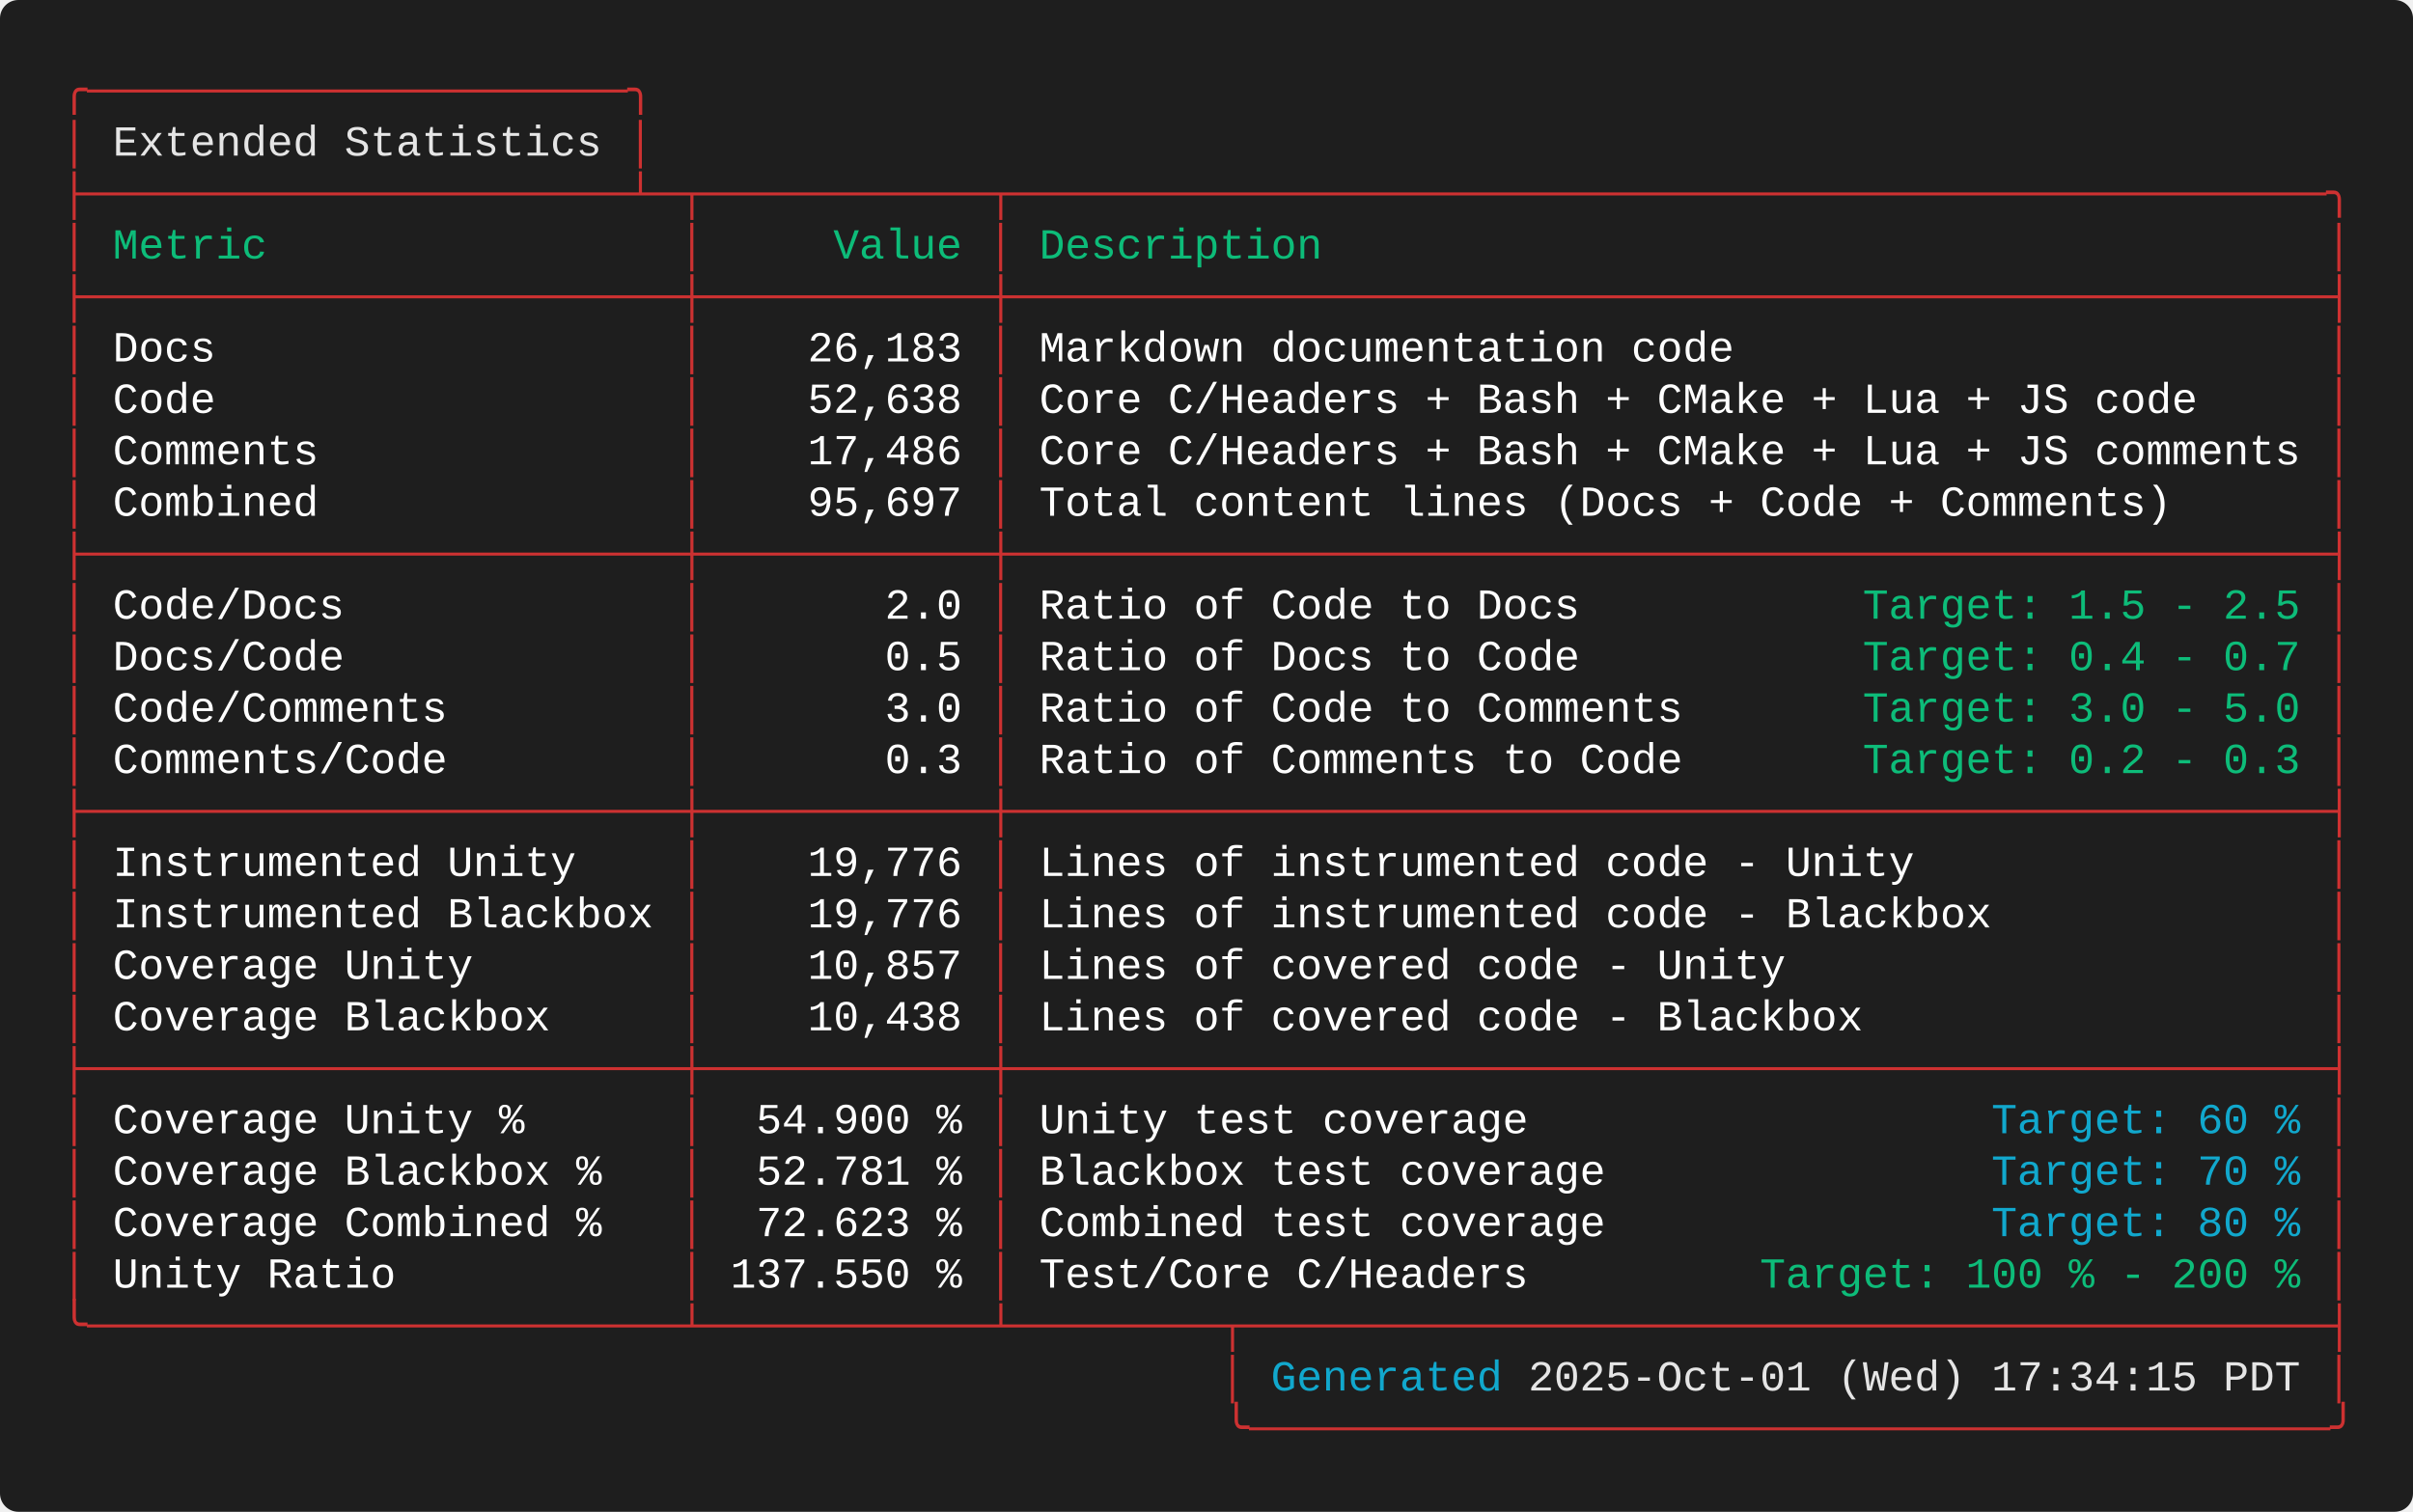
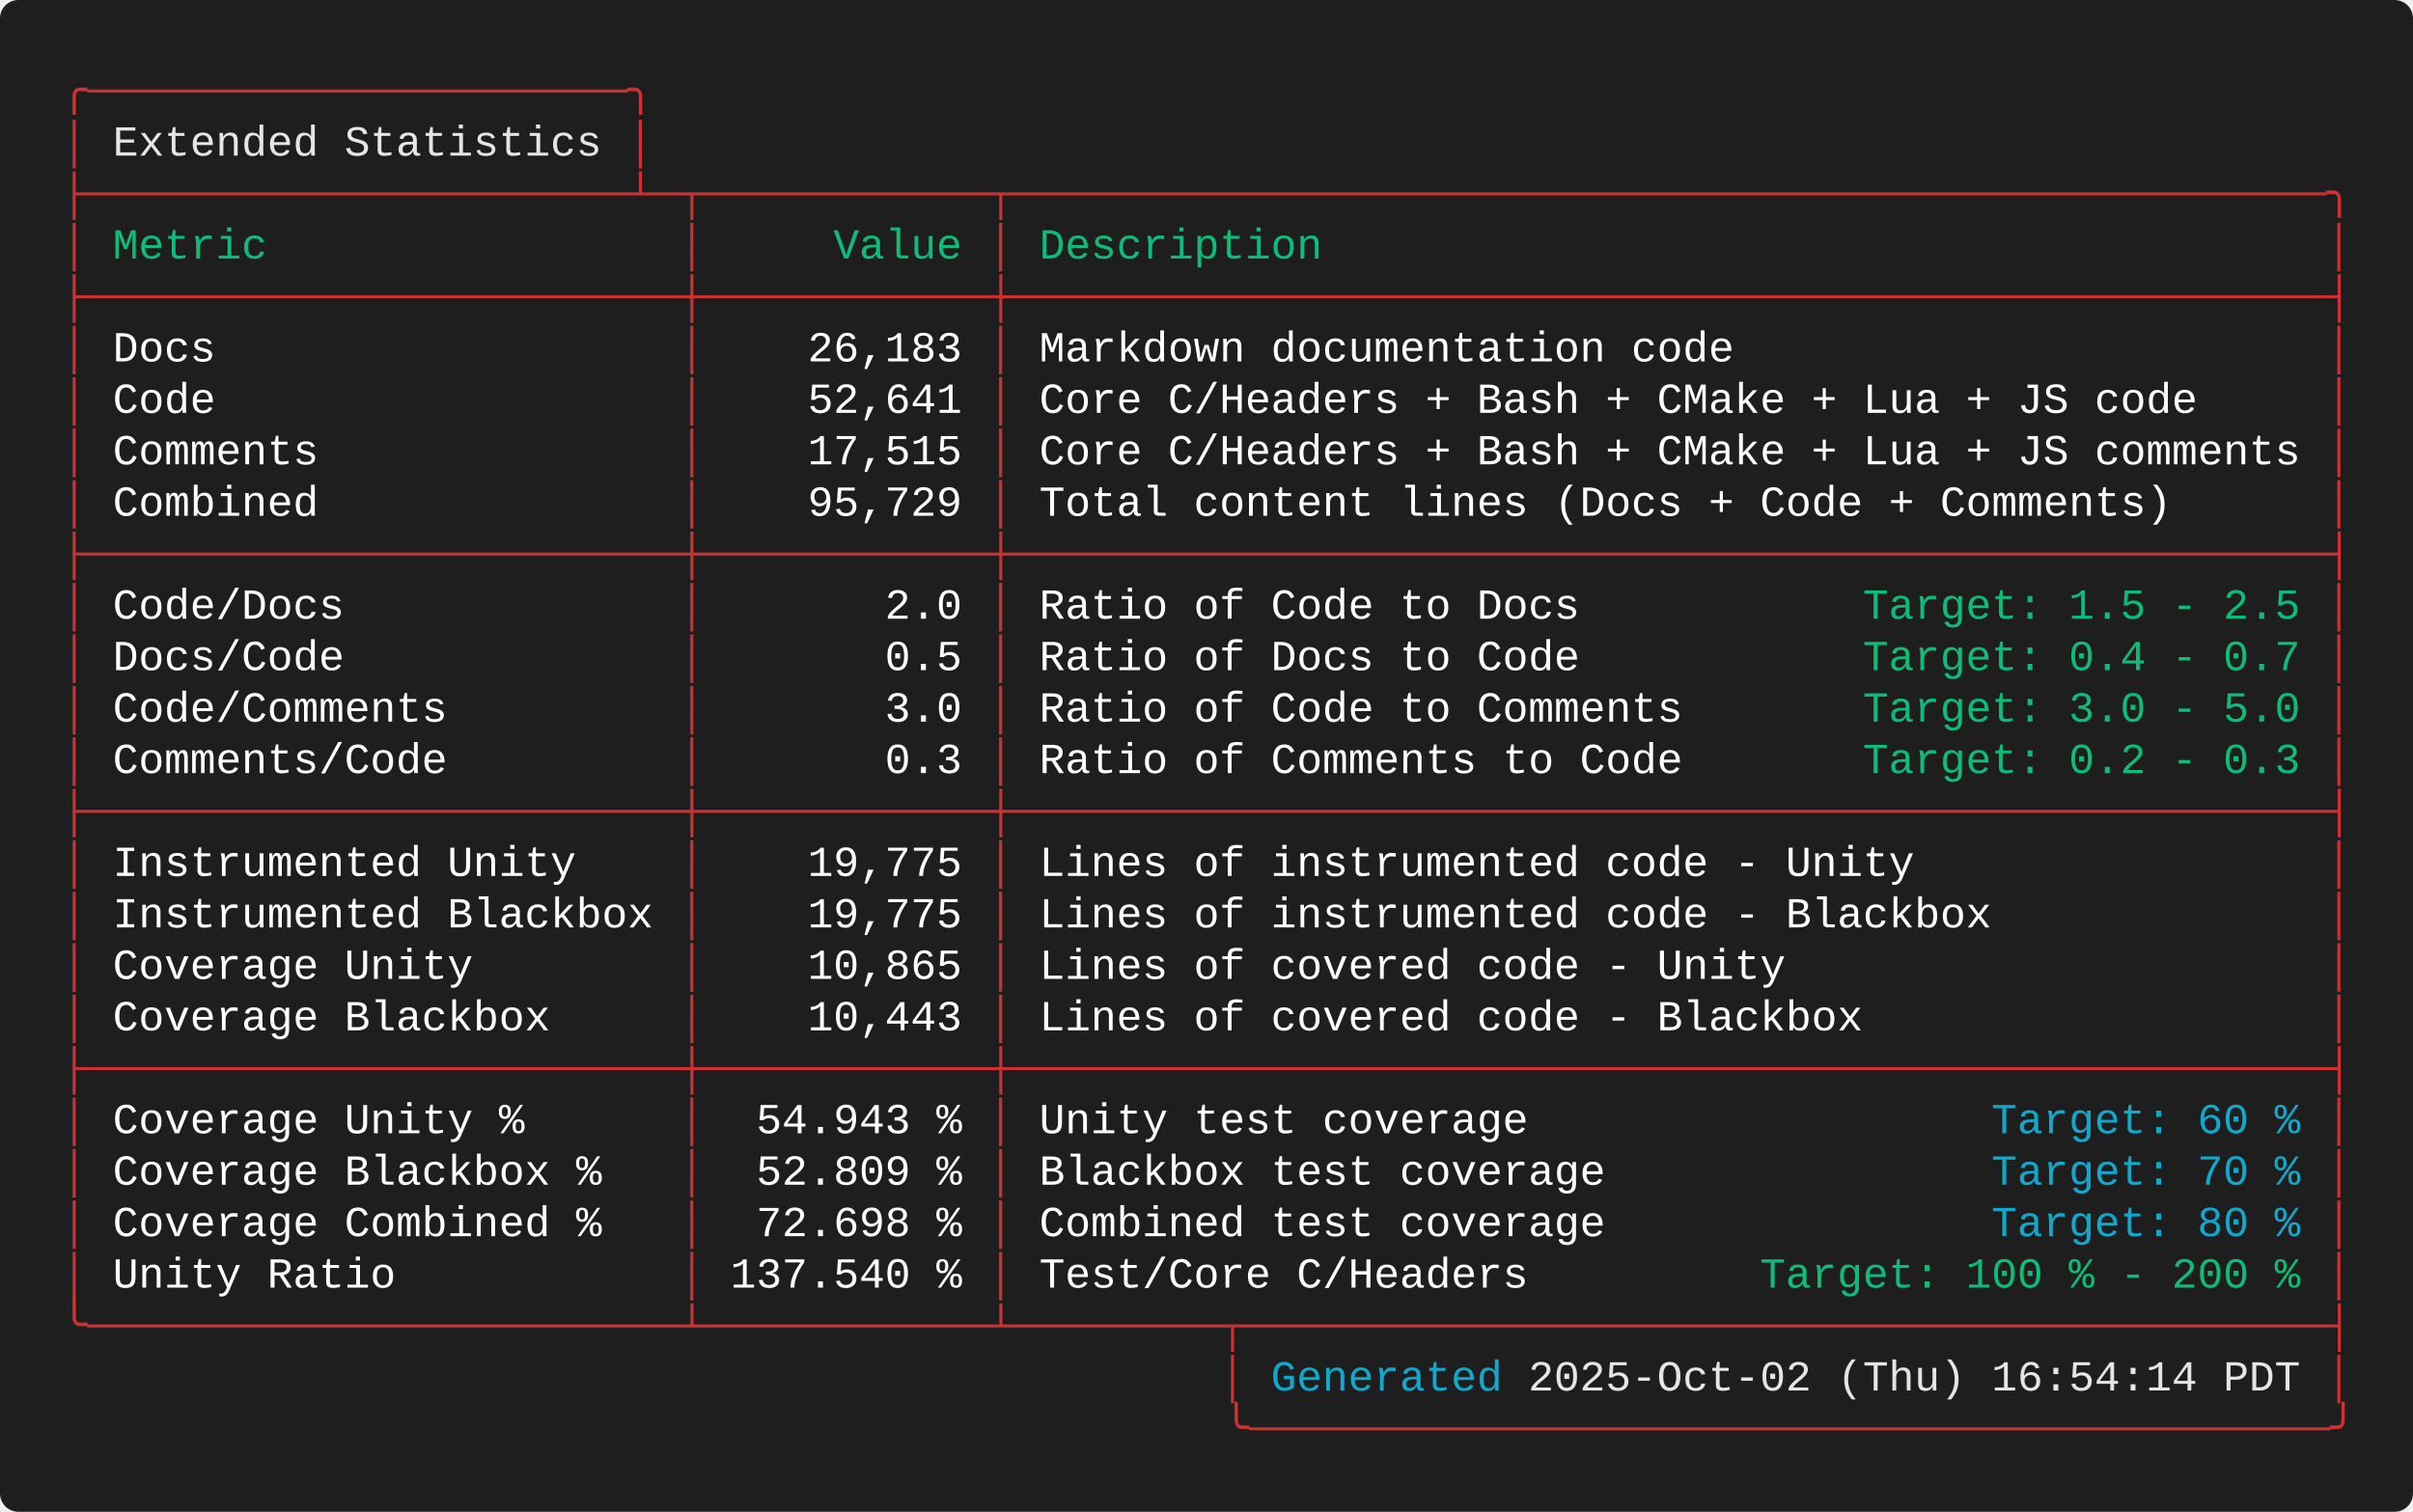
<svg xmlns="http://www.w3.org/2000/svg" width="787.60" height="493.60" viewBox="0 0 787.60 493.60">
  <defs>
    <style type="text/css">.terminal-text { font-family: 'Consolas', 'Consolas', 'Monaco', 'Courier New', monospace; }</style>
  </defs>
  <rect width="100%" height="100%" fill="#1e1e1e" rx="6" />
  <text x="20.00" y="34.00" font-size="14" class="terminal-text" xml:space="preserve" textLength="193.20" lengthAdjust="spacingAndGlyphs" fill="#cd3131">╭─────────────────────╮</text>
  <text x="20.00" y="50.80" font-size="14" class="terminal-text" xml:space="preserve" textLength="16.80" lengthAdjust="spacingAndGlyphs" fill="#cd3131">│ </text>
  <text x="36.80" y="50.80" font-size="14" class="terminal-text" xml:space="preserve" textLength="159.60" lengthAdjust="spacingAndGlyphs" fill="#e5e5e5">Extended Statistics</text>
  <text x="196.40" y="50.80" font-size="14" class="terminal-text" xml:space="preserve" textLength="8.40" lengthAdjust="spacingAndGlyphs" fill="#ffffff"> </text>
  <text x="204.80" y="50.80" font-size="14" class="terminal-text" xml:space="preserve" textLength="8.40" lengthAdjust="spacingAndGlyphs" fill="#cd3131">│</text>
  <text x="20.00" y="67.60" font-size="14" class="terminal-text" xml:space="preserve" textLength="747.60" lengthAdjust="spacingAndGlyphs" fill="#cd3131">├─────────────────────┴─┬───────────┬───────────────────────────────────────────────────╮</text>
  <text x="20.00" y="84.40" font-size="14" class="terminal-text" xml:space="preserve" textLength="8.40" lengthAdjust="spacingAndGlyphs" fill="#cd3131">│</text>
  <text x="28.40" y="84.40" font-size="14" class="terminal-text" xml:space="preserve" textLength="193.20" lengthAdjust="spacingAndGlyphs" fill="#0dbc79"> Metric                </text>
  <text x="221.60" y="84.40" font-size="14" class="terminal-text" xml:space="preserve" textLength="8.40" lengthAdjust="spacingAndGlyphs" fill="#cd3131">│</text>
  <text x="230.00" y="84.40" font-size="14" class="terminal-text" xml:space="preserve" textLength="92.40" lengthAdjust="spacingAndGlyphs" fill="#0dbc79">     Value </text>
  <text x="322.40" y="84.40" font-size="14" class="terminal-text" xml:space="preserve" textLength="8.40" lengthAdjust="spacingAndGlyphs" fill="#cd3131">│</text>
  <text x="330.80" y="84.40" font-size="14" class="terminal-text" xml:space="preserve" textLength="428.40" lengthAdjust="spacingAndGlyphs" fill="#0dbc79"> Description                                       </text>
  <text x="759.20" y="84.40" font-size="14" class="terminal-text" xml:space="preserve" textLength="8.40" lengthAdjust="spacingAndGlyphs" fill="#cd3131">│</text>
  <text x="20.00" y="101.20" font-size="14" class="terminal-text" xml:space="preserve" textLength="747.60" lengthAdjust="spacingAndGlyphs" fill="#cd3131">├───────────────────────┼───────────┼───────────────────────────────────────────────────┤</text>
  <text x="20.00" y="118.00" font-size="14" class="terminal-text" xml:space="preserve" textLength="8.40" lengthAdjust="spacingAndGlyphs" fill="#cd3131">│</text>
  <text x="28.40" y="118.00" font-size="14" class="terminal-text" xml:space="preserve" textLength="193.20" lengthAdjust="spacingAndGlyphs" fill="#ffffff"> Docs                  </text>
  <text x="221.60" y="118.00" font-size="14" class="terminal-text" xml:space="preserve" textLength="8.40" lengthAdjust="spacingAndGlyphs" fill="#cd3131">│</text>
  <text x="230.00" y="118.00" font-size="14" class="terminal-text" xml:space="preserve" textLength="92.40" lengthAdjust="spacingAndGlyphs" fill="#ffffff">    26,183 </text>
  <text x="322.40" y="118.00" font-size="14" class="terminal-text" xml:space="preserve" textLength="8.40" lengthAdjust="spacingAndGlyphs" fill="#cd3131">│</text>
  <text x="330.80" y="118.00" font-size="14" class="terminal-text" xml:space="preserve" textLength="428.40" lengthAdjust="spacingAndGlyphs" fill="#ffffff"> Markdown documentation code                       </text>
  <text x="759.20" y="118.00" font-size="14" class="terminal-text" xml:space="preserve" textLength="8.40" lengthAdjust="spacingAndGlyphs" fill="#cd3131">│</text>
  <text x="20.00" y="134.80" font-size="14" class="terminal-text" xml:space="preserve" textLength="8.40" lengthAdjust="spacingAndGlyphs" fill="#cd3131">│</text>
  <text x="28.40" y="134.80" font-size="14" class="terminal-text" xml:space="preserve" textLength="193.20" lengthAdjust="spacingAndGlyphs" fill="#ffffff"> Code                  </text>
  <text x="221.60" y="134.80" font-size="14" class="terminal-text" xml:space="preserve" textLength="8.40" lengthAdjust="spacingAndGlyphs" fill="#cd3131">│</text>
-   <text x="230.00" y="134.80" font-size="14" class="terminal-text" xml:space="preserve" textLength="92.40" lengthAdjust="spacingAndGlyphs" fill="#ffffff">    52,638 </text>
+   <text x="230.00" y="134.80" font-size="14" class="terminal-text" xml:space="preserve" textLength="92.40" lengthAdjust="spacingAndGlyphs" fill="#ffffff">    52,641 </text>
  <text x="322.40" y="134.80" font-size="14" class="terminal-text" xml:space="preserve" textLength="8.40" lengthAdjust="spacingAndGlyphs" fill="#cd3131">│</text>
  <text x="330.80" y="134.80" font-size="14" class="terminal-text" xml:space="preserve" textLength="428.40" lengthAdjust="spacingAndGlyphs" fill="#ffffff"> Core C/Headers + Bash + CMake + Lua + JS code     </text>
  <text x="759.20" y="134.80" font-size="14" class="terminal-text" xml:space="preserve" textLength="8.40" lengthAdjust="spacingAndGlyphs" fill="#cd3131">│</text>
  <text x="20.00" y="151.60" font-size="14" class="terminal-text" xml:space="preserve" textLength="8.40" lengthAdjust="spacingAndGlyphs" fill="#cd3131">│</text>
  <text x="28.40" y="151.60" font-size="14" class="terminal-text" xml:space="preserve" textLength="193.20" lengthAdjust="spacingAndGlyphs" fill="#ffffff"> Comments              </text>
  <text x="221.60" y="151.60" font-size="14" class="terminal-text" xml:space="preserve" textLength="8.40" lengthAdjust="spacingAndGlyphs" fill="#cd3131">│</text>
-   <text x="230.00" y="151.60" font-size="14" class="terminal-text" xml:space="preserve" textLength="92.40" lengthAdjust="spacingAndGlyphs" fill="#ffffff">    17,486 </text>
+   <text x="230.00" y="151.60" font-size="14" class="terminal-text" xml:space="preserve" textLength="92.40" lengthAdjust="spacingAndGlyphs" fill="#ffffff">    17,515 </text>
  <text x="322.40" y="151.60" font-size="14" class="terminal-text" xml:space="preserve" textLength="8.40" lengthAdjust="spacingAndGlyphs" fill="#cd3131">│</text>
  <text x="330.80" y="151.60" font-size="14" class="terminal-text" xml:space="preserve" textLength="428.40" lengthAdjust="spacingAndGlyphs" fill="#ffffff"> Core C/Headers + Bash + CMake + Lua + JS comments </text>
  <text x="759.20" y="151.60" font-size="14" class="terminal-text" xml:space="preserve" textLength="8.40" lengthAdjust="spacingAndGlyphs" fill="#cd3131">│</text>
  <text x="20.00" y="168.40" font-size="14" class="terminal-text" xml:space="preserve" textLength="8.40" lengthAdjust="spacingAndGlyphs" fill="#cd3131">│</text>
  <text x="28.40" y="168.40" font-size="14" class="terminal-text" xml:space="preserve" textLength="193.20" lengthAdjust="spacingAndGlyphs" fill="#ffffff"> Combined              </text>
  <text x="221.60" y="168.40" font-size="14" class="terminal-text" xml:space="preserve" textLength="8.40" lengthAdjust="spacingAndGlyphs" fill="#cd3131">│</text>
-   <text x="230.00" y="168.40" font-size="14" class="terminal-text" xml:space="preserve" textLength="92.40" lengthAdjust="spacingAndGlyphs" fill="#ffffff">    95,697 </text>
+   <text x="230.00" y="168.40" font-size="14" class="terminal-text" xml:space="preserve" textLength="92.40" lengthAdjust="spacingAndGlyphs" fill="#ffffff">    95,729 </text>
  <text x="322.40" y="168.40" font-size="14" class="terminal-text" xml:space="preserve" textLength="8.40" lengthAdjust="spacingAndGlyphs" fill="#cd3131">│</text>
  <text x="330.80" y="168.40" font-size="14" class="terminal-text" xml:space="preserve" textLength="428.40" lengthAdjust="spacingAndGlyphs" fill="#ffffff"> Total content lines (Docs + Code + Comments)      </text>
  <text x="759.20" y="168.40" font-size="14" class="terminal-text" xml:space="preserve" textLength="8.40" lengthAdjust="spacingAndGlyphs" fill="#cd3131">│</text>
  <text x="20.00" y="185.20" font-size="14" class="terminal-text" xml:space="preserve" textLength="747.60" lengthAdjust="spacingAndGlyphs" fill="#cd3131">├───────────────────────┼───────────┼───────────────────────────────────────────────────┤</text>
  <text x="20.00" y="202.00" font-size="14" class="terminal-text" xml:space="preserve" textLength="8.40" lengthAdjust="spacingAndGlyphs" fill="#cd3131">│</text>
  <text x="28.40" y="202.00" font-size="14" class="terminal-text" xml:space="preserve" textLength="193.20" lengthAdjust="spacingAndGlyphs" fill="#ffffff"> Code/Docs             </text>
  <text x="221.60" y="202.00" font-size="14" class="terminal-text" xml:space="preserve" textLength="8.40" lengthAdjust="spacingAndGlyphs" fill="#cd3131">│</text>
  <text x="230.00" y="202.00" font-size="14" class="terminal-text" xml:space="preserve" textLength="92.40" lengthAdjust="spacingAndGlyphs" fill="#ffffff">       2.0 </text>
  <text x="322.40" y="202.00" font-size="14" class="terminal-text" xml:space="preserve" textLength="8.40" lengthAdjust="spacingAndGlyphs" fill="#cd3131">│</text>
  <text x="330.80" y="202.00" font-size="14" class="terminal-text" xml:space="preserve" textLength="277.20" lengthAdjust="spacingAndGlyphs" fill="#ffffff"> Ratio of Code to Docs           </text>
  <text x="608.00" y="202.00" font-size="14" class="terminal-text" xml:space="preserve" textLength="142.80" lengthAdjust="spacingAndGlyphs" fill="#0dbc79">Target: 1.5 - 2.5</text>
  <text x="750.80" y="202.00" font-size="14" class="terminal-text" xml:space="preserve" textLength="8.40" lengthAdjust="spacingAndGlyphs" fill="#ffffff"> </text>
  <text x="759.20" y="202.00" font-size="14" class="terminal-text" xml:space="preserve" textLength="8.40" lengthAdjust="spacingAndGlyphs" fill="#cd3131">│</text>
  <text x="20.00" y="218.80" font-size="14" class="terminal-text" xml:space="preserve" textLength="8.40" lengthAdjust="spacingAndGlyphs" fill="#cd3131">│</text>
  <text x="28.40" y="218.80" font-size="14" class="terminal-text" xml:space="preserve" textLength="193.20" lengthAdjust="spacingAndGlyphs" fill="#ffffff"> Docs/Code             </text>
  <text x="221.60" y="218.80" font-size="14" class="terminal-text" xml:space="preserve" textLength="8.40" lengthAdjust="spacingAndGlyphs" fill="#cd3131">│</text>
  <text x="230.00" y="218.80" font-size="14" class="terminal-text" xml:space="preserve" textLength="92.40" lengthAdjust="spacingAndGlyphs" fill="#ffffff">       0.5 </text>
  <text x="322.40" y="218.80" font-size="14" class="terminal-text" xml:space="preserve" textLength="8.40" lengthAdjust="spacingAndGlyphs" fill="#cd3131">│</text>
  <text x="330.80" y="218.80" font-size="14" class="terminal-text" xml:space="preserve" textLength="277.20" lengthAdjust="spacingAndGlyphs" fill="#ffffff"> Ratio of Docs to Code           </text>
  <text x="608.00" y="218.80" font-size="14" class="terminal-text" xml:space="preserve" textLength="142.80" lengthAdjust="spacingAndGlyphs" fill="#0dbc79">Target: 0.4 - 0.7</text>
  <text x="750.80" y="218.80" font-size="14" class="terminal-text" xml:space="preserve" textLength="8.40" lengthAdjust="spacingAndGlyphs" fill="#ffffff"> </text>
  <text x="759.20" y="218.80" font-size="14" class="terminal-text" xml:space="preserve" textLength="8.40" lengthAdjust="spacingAndGlyphs" fill="#cd3131">│</text>
  <text x="20.00" y="235.60" font-size="14" class="terminal-text" xml:space="preserve" textLength="8.40" lengthAdjust="spacingAndGlyphs" fill="#cd3131">│</text>
  <text x="28.40" y="235.60" font-size="14" class="terminal-text" xml:space="preserve" textLength="193.20" lengthAdjust="spacingAndGlyphs" fill="#ffffff"> Code/Comments         </text>
  <text x="221.60" y="235.60" font-size="14" class="terminal-text" xml:space="preserve" textLength="8.40" lengthAdjust="spacingAndGlyphs" fill="#cd3131">│</text>
  <text x="230.00" y="235.60" font-size="14" class="terminal-text" xml:space="preserve" textLength="92.40" lengthAdjust="spacingAndGlyphs" fill="#ffffff">       3.0 </text>
  <text x="322.40" y="235.60" font-size="14" class="terminal-text" xml:space="preserve" textLength="8.40" lengthAdjust="spacingAndGlyphs" fill="#cd3131">│</text>
  <text x="330.80" y="235.60" font-size="14" class="terminal-text" xml:space="preserve" textLength="277.20" lengthAdjust="spacingAndGlyphs" fill="#ffffff"> Ratio of Code to Comments       </text>
  <text x="608.00" y="235.60" font-size="14" class="terminal-text" xml:space="preserve" textLength="142.80" lengthAdjust="spacingAndGlyphs" fill="#0dbc79">Target: 3.0 - 5.0</text>
  <text x="750.80" y="235.60" font-size="14" class="terminal-text" xml:space="preserve" textLength="8.40" lengthAdjust="spacingAndGlyphs" fill="#ffffff"> </text>
  <text x="759.20" y="235.60" font-size="14" class="terminal-text" xml:space="preserve" textLength="8.40" lengthAdjust="spacingAndGlyphs" fill="#cd3131">│</text>
  <text x="20.00" y="252.40" font-size="14" class="terminal-text" xml:space="preserve" textLength="8.40" lengthAdjust="spacingAndGlyphs" fill="#cd3131">│</text>
  <text x="28.40" y="252.40" font-size="14" class="terminal-text" xml:space="preserve" textLength="193.20" lengthAdjust="spacingAndGlyphs" fill="#ffffff"> Comments/Code         </text>
  <text x="221.60" y="252.40" font-size="14" class="terminal-text" xml:space="preserve" textLength="8.40" lengthAdjust="spacingAndGlyphs" fill="#cd3131">│</text>
  <text x="230.00" y="252.40" font-size="14" class="terminal-text" xml:space="preserve" textLength="92.40" lengthAdjust="spacingAndGlyphs" fill="#ffffff">       0.3 </text>
  <text x="322.40" y="252.40" font-size="14" class="terminal-text" xml:space="preserve" textLength="8.40" lengthAdjust="spacingAndGlyphs" fill="#cd3131">│</text>
  <text x="330.80" y="252.40" font-size="14" class="terminal-text" xml:space="preserve" textLength="277.20" lengthAdjust="spacingAndGlyphs" fill="#ffffff"> Ratio of Comments to Code       </text>
  <text x="608.00" y="252.40" font-size="14" class="terminal-text" xml:space="preserve" textLength="142.80" lengthAdjust="spacingAndGlyphs" fill="#0dbc79">Target: 0.2 - 0.3</text>
  <text x="750.80" y="252.40" font-size="14" class="terminal-text" xml:space="preserve" textLength="8.40" lengthAdjust="spacingAndGlyphs" fill="#ffffff"> </text>
  <text x="759.20" y="252.40" font-size="14" class="terminal-text" xml:space="preserve" textLength="8.40" lengthAdjust="spacingAndGlyphs" fill="#cd3131">│</text>
  <text x="20.00" y="269.20" font-size="14" class="terminal-text" xml:space="preserve" textLength="747.60" lengthAdjust="spacingAndGlyphs" fill="#cd3131">├───────────────────────┼───────────┼───────────────────────────────────────────────────┤</text>
  <text x="20.00" y="286.00" font-size="14" class="terminal-text" xml:space="preserve" textLength="8.40" lengthAdjust="spacingAndGlyphs" fill="#cd3131">│</text>
  <text x="28.40" y="286.00" font-size="14" class="terminal-text" xml:space="preserve" textLength="193.20" lengthAdjust="spacingAndGlyphs" fill="#ffffff"> Instrumented Unity    </text>
  <text x="221.60" y="286.00" font-size="14" class="terminal-text" xml:space="preserve" textLength="8.40" lengthAdjust="spacingAndGlyphs" fill="#cd3131">│</text>
-   <text x="230.00" y="286.00" font-size="14" class="terminal-text" xml:space="preserve" textLength="92.40" lengthAdjust="spacingAndGlyphs" fill="#ffffff">    19,776 </text>
+   <text x="230.00" y="286.00" font-size="14" class="terminal-text" xml:space="preserve" textLength="92.40" lengthAdjust="spacingAndGlyphs" fill="#ffffff">    19,775 </text>
  <text x="322.40" y="286.00" font-size="14" class="terminal-text" xml:space="preserve" textLength="8.40" lengthAdjust="spacingAndGlyphs" fill="#cd3131">│</text>
  <text x="330.80" y="286.00" font-size="14" class="terminal-text" xml:space="preserve" textLength="428.40" lengthAdjust="spacingAndGlyphs" fill="#ffffff"> Lines of instrumented code - Unity                </text>
  <text x="759.20" y="286.00" font-size="14" class="terminal-text" xml:space="preserve" textLength="8.40" lengthAdjust="spacingAndGlyphs" fill="#cd3131">│</text>
  <text x="20.00" y="302.80" font-size="14" class="terminal-text" xml:space="preserve" textLength="8.40" lengthAdjust="spacingAndGlyphs" fill="#cd3131">│</text>
  <text x="28.40" y="302.80" font-size="14" class="terminal-text" xml:space="preserve" textLength="193.20" lengthAdjust="spacingAndGlyphs" fill="#ffffff"> Instrumented Blackbox </text>
  <text x="221.60" y="302.80" font-size="14" class="terminal-text" xml:space="preserve" textLength="8.40" lengthAdjust="spacingAndGlyphs" fill="#cd3131">│</text>
-   <text x="230.00" y="302.80" font-size="14" class="terminal-text" xml:space="preserve" textLength="92.40" lengthAdjust="spacingAndGlyphs" fill="#ffffff">    19,776 </text>
+   <text x="230.00" y="302.80" font-size="14" class="terminal-text" xml:space="preserve" textLength="92.40" lengthAdjust="spacingAndGlyphs" fill="#ffffff">    19,775 </text>
  <text x="322.40" y="302.80" font-size="14" class="terminal-text" xml:space="preserve" textLength="8.40" lengthAdjust="spacingAndGlyphs" fill="#cd3131">│</text>
  <text x="330.80" y="302.80" font-size="14" class="terminal-text" xml:space="preserve" textLength="428.40" lengthAdjust="spacingAndGlyphs" fill="#ffffff"> Lines of instrumented code - Blackbox             </text>
  <text x="759.20" y="302.80" font-size="14" class="terminal-text" xml:space="preserve" textLength="8.40" lengthAdjust="spacingAndGlyphs" fill="#cd3131">│</text>
  <text x="20.00" y="319.60" font-size="14" class="terminal-text" xml:space="preserve" textLength="8.40" lengthAdjust="spacingAndGlyphs" fill="#cd3131">│</text>
  <text x="28.40" y="319.60" font-size="14" class="terminal-text" xml:space="preserve" textLength="193.20" lengthAdjust="spacingAndGlyphs" fill="#ffffff"> Coverage Unity        </text>
  <text x="221.60" y="319.60" font-size="14" class="terminal-text" xml:space="preserve" textLength="8.40" lengthAdjust="spacingAndGlyphs" fill="#cd3131">│</text>
-   <text x="230.00" y="319.60" font-size="14" class="terminal-text" xml:space="preserve" textLength="92.40" lengthAdjust="spacingAndGlyphs" fill="#ffffff">    10,857 </text>
+   <text x="230.00" y="319.60" font-size="14" class="terminal-text" xml:space="preserve" textLength="92.40" lengthAdjust="spacingAndGlyphs" fill="#ffffff">    10,865 </text>
  <text x="322.40" y="319.60" font-size="14" class="terminal-text" xml:space="preserve" textLength="8.40" lengthAdjust="spacingAndGlyphs" fill="#cd3131">│</text>
  <text x="330.80" y="319.60" font-size="14" class="terminal-text" xml:space="preserve" textLength="428.40" lengthAdjust="spacingAndGlyphs" fill="#ffffff"> Lines of covered code - Unity                     </text>
  <text x="759.20" y="319.60" font-size="14" class="terminal-text" xml:space="preserve" textLength="8.40" lengthAdjust="spacingAndGlyphs" fill="#cd3131">│</text>
  <text x="20.00" y="336.40" font-size="14" class="terminal-text" xml:space="preserve" textLength="8.40" lengthAdjust="spacingAndGlyphs" fill="#cd3131">│</text>
  <text x="28.40" y="336.40" font-size="14" class="terminal-text" xml:space="preserve" textLength="193.20" lengthAdjust="spacingAndGlyphs" fill="#ffffff"> Coverage Blackbox     </text>
  <text x="221.60" y="336.40" font-size="14" class="terminal-text" xml:space="preserve" textLength="8.40" lengthAdjust="spacingAndGlyphs" fill="#cd3131">│</text>
-   <text x="230.00" y="336.40" font-size="14" class="terminal-text" xml:space="preserve" textLength="92.40" lengthAdjust="spacingAndGlyphs" fill="#ffffff">    10,438 </text>
+   <text x="230.00" y="336.40" font-size="14" class="terminal-text" xml:space="preserve" textLength="92.40" lengthAdjust="spacingAndGlyphs" fill="#ffffff">    10,443 </text>
  <text x="322.40" y="336.40" font-size="14" class="terminal-text" xml:space="preserve" textLength="8.40" lengthAdjust="spacingAndGlyphs" fill="#cd3131">│</text>
  <text x="330.80" y="336.40" font-size="14" class="terminal-text" xml:space="preserve" textLength="428.40" lengthAdjust="spacingAndGlyphs" fill="#ffffff"> Lines of covered code - Blackbox                  </text>
  <text x="759.20" y="336.40" font-size="14" class="terminal-text" xml:space="preserve" textLength="8.40" lengthAdjust="spacingAndGlyphs" fill="#cd3131">│</text>
  <text x="20.00" y="353.20" font-size="14" class="terminal-text" xml:space="preserve" textLength="747.60" lengthAdjust="spacingAndGlyphs" fill="#cd3131">├───────────────────────┼───────────┼───────────────────────────────────────────────────┤</text>
  <text x="20.00" y="370.00" font-size="14" class="terminal-text" xml:space="preserve" textLength="8.40" lengthAdjust="spacingAndGlyphs" fill="#cd3131">│</text>
  <text x="28.40" y="370.00" font-size="14" class="terminal-text" xml:space="preserve" textLength="193.20" lengthAdjust="spacingAndGlyphs" fill="#ffffff"> Coverage Unity %      </text>
  <text x="221.60" y="370.00" font-size="14" class="terminal-text" xml:space="preserve" textLength="8.40" lengthAdjust="spacingAndGlyphs" fill="#cd3131">│</text>
-   <text x="230.00" y="370.00" font-size="14" class="terminal-text" xml:space="preserve" textLength="92.40" lengthAdjust="spacingAndGlyphs" fill="#ffffff">  54.900 % </text>
+   <text x="230.00" y="370.00" font-size="14" class="terminal-text" xml:space="preserve" textLength="92.40" lengthAdjust="spacingAndGlyphs" fill="#ffffff">  54.943 % </text>
  <text x="322.40" y="370.00" font-size="14" class="terminal-text" xml:space="preserve" textLength="8.40" lengthAdjust="spacingAndGlyphs" fill="#cd3131">│</text>
  <text x="330.80" y="370.00" font-size="14" class="terminal-text" xml:space="preserve" textLength="319.20" lengthAdjust="spacingAndGlyphs" fill="#ffffff"> Unity test coverage                  </text>
  <text x="650.00" y="370.00" font-size="14" class="terminal-text" xml:space="preserve" textLength="100.80" lengthAdjust="spacingAndGlyphs" fill="#11a8cd">Target: 60 %</text>
  <text x="750.80" y="370.00" font-size="14" class="terminal-text" xml:space="preserve" textLength="8.40" lengthAdjust="spacingAndGlyphs" fill="#ffffff"> </text>
  <text x="759.20" y="370.00" font-size="14" class="terminal-text" xml:space="preserve" textLength="8.40" lengthAdjust="spacingAndGlyphs" fill="#cd3131">│</text>
  <text x="20.00" y="386.80" font-size="14" class="terminal-text" xml:space="preserve" textLength="8.40" lengthAdjust="spacingAndGlyphs" fill="#cd3131">│</text>
  <text x="28.40" y="386.80" font-size="14" class="terminal-text" xml:space="preserve" textLength="193.20" lengthAdjust="spacingAndGlyphs" fill="#ffffff"> Coverage Blackbox %   </text>
  <text x="221.60" y="386.80" font-size="14" class="terminal-text" xml:space="preserve" textLength="8.40" lengthAdjust="spacingAndGlyphs" fill="#cd3131">│</text>
-   <text x="230.00" y="386.80" font-size="14" class="terminal-text" xml:space="preserve" textLength="92.40" lengthAdjust="spacingAndGlyphs" fill="#ffffff">  52.781 % </text>
+   <text x="230.00" y="386.80" font-size="14" class="terminal-text" xml:space="preserve" textLength="92.40" lengthAdjust="spacingAndGlyphs" fill="#ffffff">  52.809 % </text>
  <text x="322.40" y="386.80" font-size="14" class="terminal-text" xml:space="preserve" textLength="8.40" lengthAdjust="spacingAndGlyphs" fill="#cd3131">│</text>
  <text x="330.80" y="386.80" font-size="14" class="terminal-text" xml:space="preserve" textLength="319.20" lengthAdjust="spacingAndGlyphs" fill="#ffffff"> Blackbox test coverage               </text>
  <text x="650.00" y="386.80" font-size="14" class="terminal-text" xml:space="preserve" textLength="100.80" lengthAdjust="spacingAndGlyphs" fill="#11a8cd">Target: 70 %</text>
  <text x="750.80" y="386.80" font-size="14" class="terminal-text" xml:space="preserve" textLength="8.40" lengthAdjust="spacingAndGlyphs" fill="#ffffff"> </text>
  <text x="759.20" y="386.80" font-size="14" class="terminal-text" xml:space="preserve" textLength="8.40" lengthAdjust="spacingAndGlyphs" fill="#cd3131">│</text>
  <text x="20.00" y="403.60" font-size="14" class="terminal-text" xml:space="preserve" textLength="8.40" lengthAdjust="spacingAndGlyphs" fill="#cd3131">│</text>
  <text x="28.40" y="403.60" font-size="14" class="terminal-text" xml:space="preserve" textLength="193.20" lengthAdjust="spacingAndGlyphs" fill="#ffffff"> Coverage Combined %   </text>
  <text x="221.60" y="403.60" font-size="14" class="terminal-text" xml:space="preserve" textLength="8.40" lengthAdjust="spacingAndGlyphs" fill="#cd3131">│</text>
-   <text x="230.00" y="403.60" font-size="14" class="terminal-text" xml:space="preserve" textLength="92.40" lengthAdjust="spacingAndGlyphs" fill="#ffffff">  72.623 % </text>
+   <text x="230.00" y="403.60" font-size="14" class="terminal-text" xml:space="preserve" textLength="92.40" lengthAdjust="spacingAndGlyphs" fill="#ffffff">  72.698 % </text>
  <text x="322.40" y="403.60" font-size="14" class="terminal-text" xml:space="preserve" textLength="8.40" lengthAdjust="spacingAndGlyphs" fill="#cd3131">│</text>
  <text x="330.80" y="403.60" font-size="14" class="terminal-text" xml:space="preserve" textLength="319.20" lengthAdjust="spacingAndGlyphs" fill="#ffffff"> Combined test coverage               </text>
  <text x="650.00" y="403.60" font-size="14" class="terminal-text" xml:space="preserve" textLength="100.80" lengthAdjust="spacingAndGlyphs" fill="#11a8cd">Target: 80 %</text>
  <text x="750.80" y="403.60" font-size="14" class="terminal-text" xml:space="preserve" textLength="8.40" lengthAdjust="spacingAndGlyphs" fill="#ffffff"> </text>
  <text x="759.20" y="403.60" font-size="14" class="terminal-text" xml:space="preserve" textLength="8.40" lengthAdjust="spacingAndGlyphs" fill="#cd3131">│</text>
  <text x="20.00" y="420.40" font-size="14" class="terminal-text" xml:space="preserve" textLength="8.40" lengthAdjust="spacingAndGlyphs" fill="#cd3131">│</text>
  <text x="28.40" y="420.40" font-size="14" class="terminal-text" xml:space="preserve" textLength="193.20" lengthAdjust="spacingAndGlyphs" fill="#ffffff"> Unity Ratio           </text>
  <text x="221.60" y="420.40" font-size="14" class="terminal-text" xml:space="preserve" textLength="8.40" lengthAdjust="spacingAndGlyphs" fill="#cd3131">│</text>
-   <text x="230.00" y="420.40" font-size="14" class="terminal-text" xml:space="preserve" textLength="92.40" lengthAdjust="spacingAndGlyphs" fill="#ffffff"> 137.550 % </text>
+   <text x="230.00" y="420.40" font-size="14" class="terminal-text" xml:space="preserve" textLength="92.40" lengthAdjust="spacingAndGlyphs" fill="#ffffff"> 137.540 % </text>
  <text x="322.40" y="420.40" font-size="14" class="terminal-text" xml:space="preserve" textLength="8.40" lengthAdjust="spacingAndGlyphs" fill="#cd3131">│</text>
  <text x="330.80" y="420.40" font-size="14" class="terminal-text" xml:space="preserve" textLength="243.60" lengthAdjust="spacingAndGlyphs" fill="#ffffff"> Test/Core C/Headers         </text>
  <text x="574.40" y="420.40" font-size="14" class="terminal-text" xml:space="preserve" textLength="176.40" lengthAdjust="spacingAndGlyphs" fill="#0dbc79">Target: 100 % - 200 %</text>
  <text x="750.80" y="420.40" font-size="14" class="terminal-text" xml:space="preserve" textLength="8.40" lengthAdjust="spacingAndGlyphs" fill="#ffffff"> </text>
  <text x="759.20" y="420.40" font-size="14" class="terminal-text" xml:space="preserve" textLength="8.40" lengthAdjust="spacingAndGlyphs" fill="#cd3131">│</text>
  <text x="20.00" y="437.20" font-size="14" class="terminal-text" xml:space="preserve" textLength="747.60" lengthAdjust="spacingAndGlyphs" fill="#cd3131">╰───────────────────────┴───────────┴────────┬──────────────────────────────────────────┤</text>
  <text x="20.00" y="454.00" font-size="14" class="terminal-text" xml:space="preserve" textLength="394.80" lengthAdjust="spacingAndGlyphs" fill="#cd3131">                                             │ </text>
  <text x="414.80" y="454.00" font-size="14" class="terminal-text" xml:space="preserve" textLength="75.60" lengthAdjust="spacingAndGlyphs" fill="#11a8cd">Generated</text>
-   <text x="490.40" y="454.00" font-size="14" class="terminal-text" xml:space="preserve" textLength="260.40" lengthAdjust="spacingAndGlyphs" fill="#e5e5e5"> 2025-Oct-01 (Wed) 17:34:15 PDT</text>
+   <text x="490.40" y="454.00" font-size="14" class="terminal-text" xml:space="preserve" textLength="260.40" lengthAdjust="spacingAndGlyphs" fill="#e5e5e5"> 2025-Oct-02 (Thu) 16:54:14 PDT</text>
  <text x="750.80" y="454.00" font-size="14" class="terminal-text" xml:space="preserve" textLength="8.40" lengthAdjust="spacingAndGlyphs" fill="#ffffff"> </text>
  <text x="759.20" y="454.00" font-size="14" class="terminal-text" xml:space="preserve" textLength="8.40" lengthAdjust="spacingAndGlyphs" fill="#cd3131">│</text>
  <text x="20.00" y="470.80" font-size="14" class="terminal-text" xml:space="preserve" textLength="747.60" lengthAdjust="spacingAndGlyphs" fill="#cd3131">                                             ╰──────────────────────────────────────────╯</text>
</svg>
